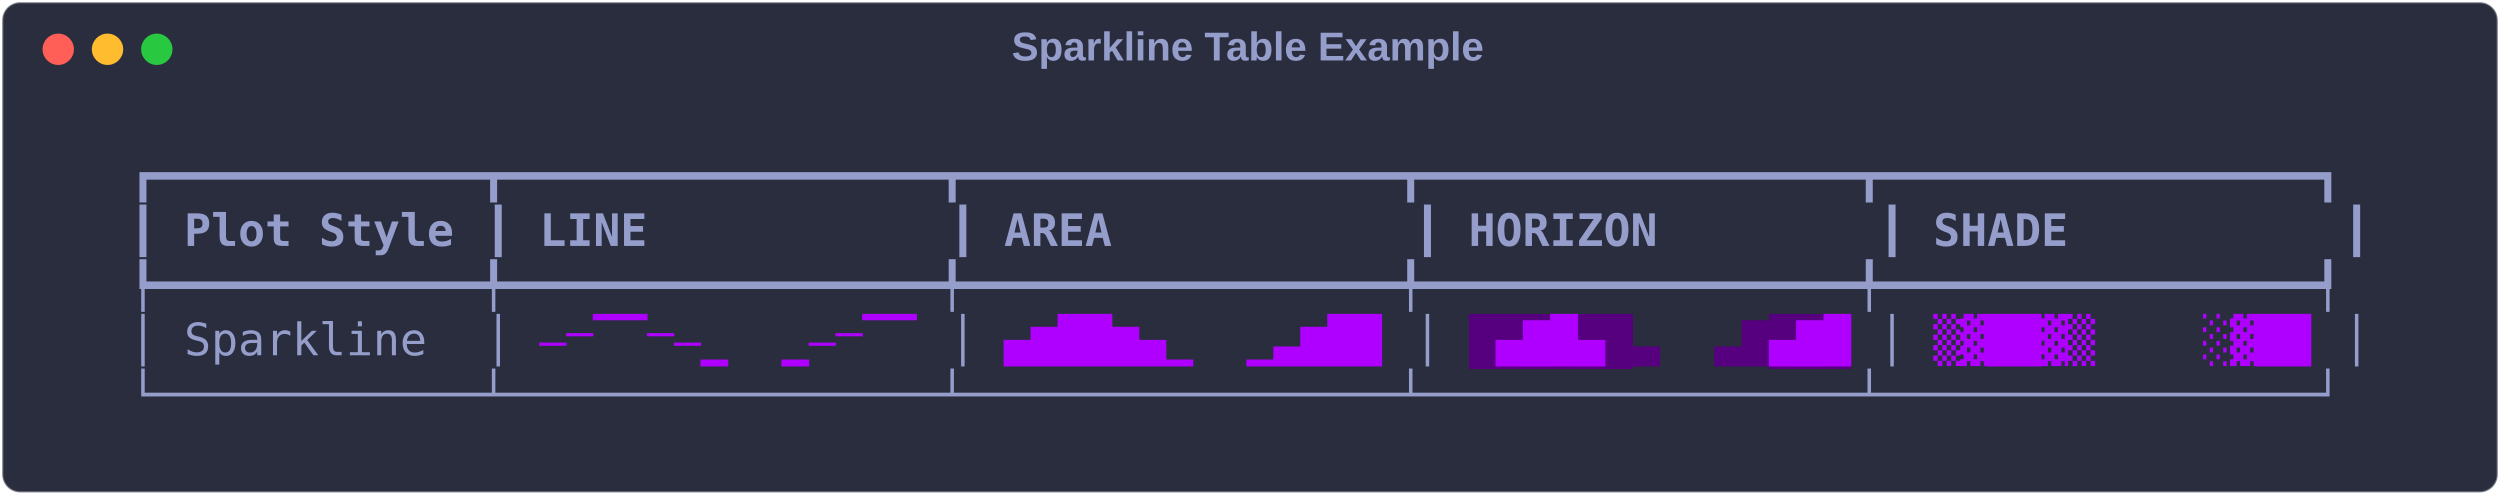
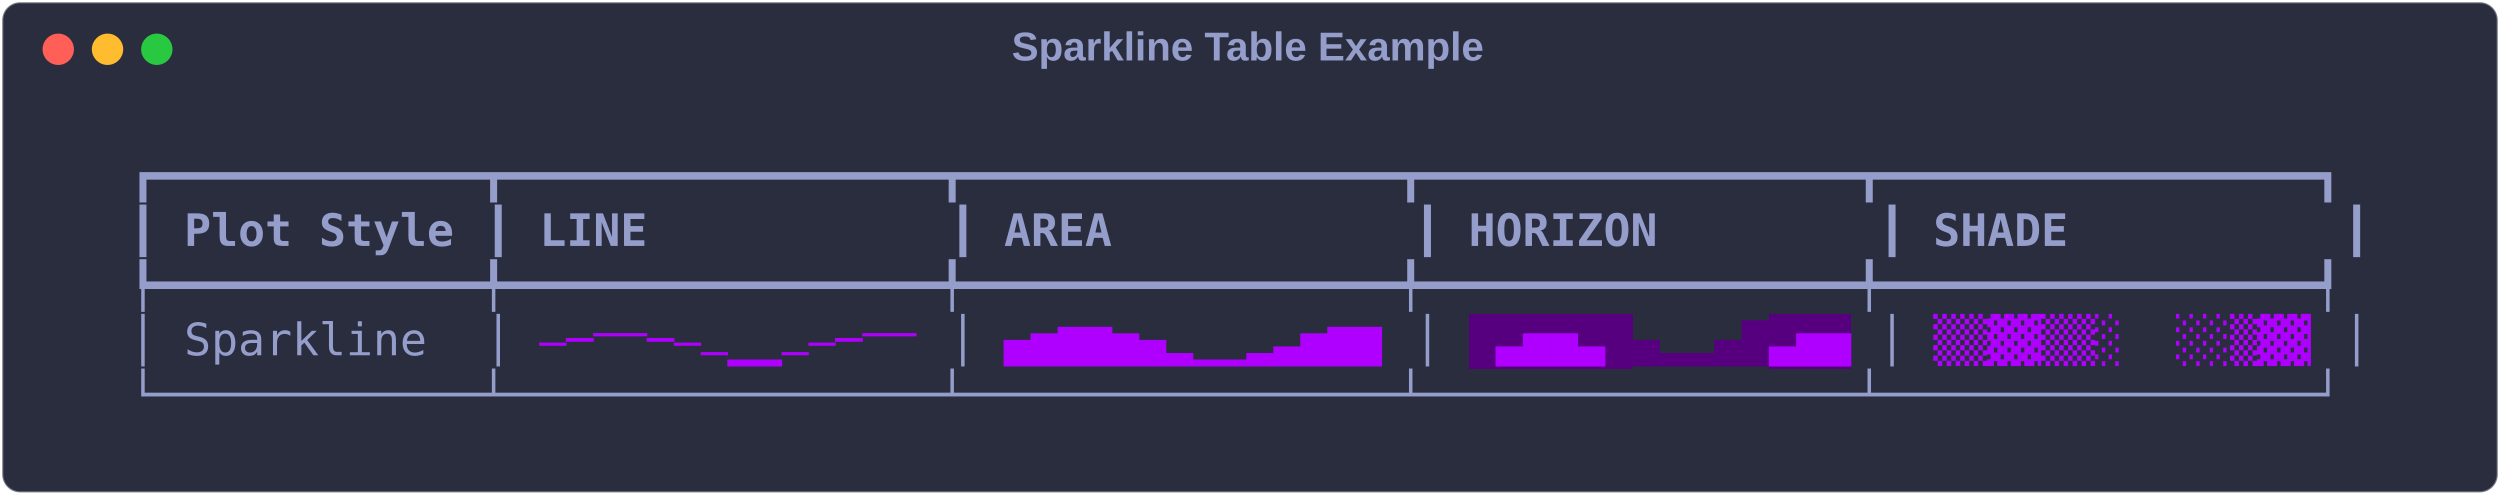
<svg xmlns="http://www.w3.org/2000/svg" class="rich-terminal" viewBox="0 0 1116 220.8">
  <style>

    @font-face {
        font-family: "Fira Code";
        src: local("FiraCode-Regular"),
                url("https://cdnjs.cloudflare.com/ajax/libs/firacode/6.2.0/woff2/FiraCode-Regular.woff2") format("woff2"),
                url("https://cdnjs.cloudflare.com/ajax/libs/firacode/6.2.0/woff/FiraCode-Regular.woff") format("woff");
        font-style: normal;
        font-weight: 400;
    }
    @font-face {
        font-family: "Fira Code";
        src: local("FiraCode-Bold"),
                url("https://cdnjs.cloudflare.com/ajax/libs/firacode/6.2.0/woff2/FiraCode-Bold.woff2") format("woff2"),
                url("https://cdnjs.cloudflare.com/ajax/libs/firacode/6.2.0/woff/FiraCode-Bold.woff") format("woff");
        font-style: bold;
        font-weight: 700;
    }

-     .terminal-530401415-matrix {
+     .terminal-423385035-matrix {
        font-family: Fira Code, monospace;
        font-size: 20px;
        line-height: 24.4px;
        font-variant-east-asian: full-width;
    }

-     .terminal-530401415-title {
+     .terminal-423385035-title {
        font-size: 18px;
        font-weight: bold;
        font-family: arial;
    }

-     .terminal-530401415-r1 { fill: #959dcb }
- .terminal-530401415-r2 { fill: #959dcb;font-weight: bold }
- .terminal-530401415-r3 { fill: #af00ff }
- .terminal-530401415-r4 { fill: #57007f }
+     .terminal-423385035-r1 { fill: #959dcb }
+ .terminal-423385035-r2 { fill: #959dcb;font-weight: bold }
+ .terminal-423385035-r3 { fill: #af00ff }
+ .terminal-423385035-r4 { fill: #57007f }
    </style>
  <defs>
-     <clipPath id="terminal-530401415-clip-terminal">
+     <clipPath id="terminal-423385035-clip-terminal">
      <rect x="0" y="0" width="1097.0" height="169.8" />
    </clipPath>
-     <clipPath id="terminal-530401415-line-0">
+     <clipPath id="terminal-423385035-line-0">
      <rect x="0" y="1.5" width="1098" height="24.65" />
    </clipPath>
-     <clipPath id="terminal-530401415-line-1">
+     <clipPath id="terminal-423385035-line-1">
      <rect x="0" y="25.9" width="1098" height="24.65" />
    </clipPath>
-     <clipPath id="terminal-530401415-line-2">
+     <clipPath id="terminal-423385035-line-2">
      <rect x="0" y="50.3" width="1098" height="24.65" />
    </clipPath>
-     <clipPath id="terminal-530401415-line-3">
+     <clipPath id="terminal-423385035-line-3">
      <rect x="0" y="74.7" width="1098" height="24.65" />
    </clipPath>
-     <clipPath id="terminal-530401415-line-4">
+     <clipPath id="terminal-423385035-line-4">
      <rect x="0" y="99.1" width="1098" height="24.65" />
    </clipPath>
-     <clipPath id="terminal-530401415-line-5">
+     <clipPath id="terminal-423385035-line-5">
      <rect x="0" y="123.5" width="1098" height="24.65" />
    </clipPath>
  </defs>
  <rect fill="#292d3e" stroke="rgba(255,255,255,0.35)" stroke-width="1" x="1" y="1" width="1114" height="218.8" rx="8" />
-   <text class="terminal-530401415-title" fill="#959dcb" text-anchor="middle" x="557" y="27">Sparkline Table Example</text>
+   <text class="terminal-423385035-title" fill="#959dcb" text-anchor="middle" x="557" y="27">Sparkline Table Example</text>
  <g transform="translate(26,22)">
    <circle cx="0" cy="0" r="7" fill="#ff5f57" />
    <circle cx="22" cy="0" r="7" fill="#febc2e" />
    <circle cx="44" cy="0" r="7" fill="#28c840" />
  </g>
-   <g transform="translate(9, 41)" clip-path="url(#terminal-530401415-clip-terminal)">
+   <g transform="translate(9, 41)" clip-path="url(#terminal-423385035-clip-terminal)">
    <rect fill="#57007f" x="646.6" y="99.1" width="12.2" height="24.65" shape-rendering="crispEdges" />
    <rect fill="#57007f" x="658.8" y="99.1" width="12.2" height="24.65" shape-rendering="crispEdges" />
    <rect fill="#57007f" x="671" y="99.1" width="12.2" height="24.65" shape-rendering="crispEdges" />
    <rect fill="#57007f" x="683.2" y="99.1" width="12.2" height="24.65" shape-rendering="crispEdges" />
    <rect fill="#57007f" x="695.4" y="99.1" width="12.2" height="24.65" shape-rendering="crispEdges" />
    <rect fill="#57007f" x="707.6" y="99.1" width="12.2" height="24.65" shape-rendering="crispEdges" />
    <rect fill="#57007f" x="780.8" y="99.1" width="12.2" height="24.65" shape-rendering="crispEdges" />
    <rect fill="#57007f" x="793" y="99.1" width="12.2" height="24.65" shape-rendering="crispEdges" />
    <rect fill="#57007f" x="805.2" y="99.1" width="12.2" height="24.65" shape-rendering="crispEdges" />
-     <g class="terminal-530401415-matrix">
-       <text class="terminal-530401415-r1" x="1098" y="20" textLength="12.2" clip-path="url(#terminal-530401415-line-0)">
+     <g class="terminal-423385035-matrix">
+       <text class="terminal-423385035-r1" x="1098" y="20" textLength="12.2" clip-path="url(#terminal-423385035-line-0)">
</text>
-       <text class="terminal-530401415-r1" x="48.8" y="44.4" textLength="1000.4" clip-path="url(#terminal-530401415-line-1)">┏━━━━━━━━━━━━┳━━━━━━━━━━━━━━━━┳━━━━━━━━━━━━━━━━┳━━━━━━━━━━━━━━━━┳━━━━━━━━━━━━━━━━┓</text>
-       <text class="terminal-530401415-r1" x="1098" y="44.4" textLength="12.2" clip-path="url(#terminal-530401415-line-1)">
+       <text class="terminal-423385035-r1" x="48.8" y="44.4" textLength="1000.4" clip-path="url(#terminal-423385035-line-1)">┏━━━━━━━━━━━━┳━━━━━━━━━━━━━━━━┳━━━━━━━━━━━━━━━━┳━━━━━━━━━━━━━━━━┳━━━━━━━━━━━━━━━━┓</text>
+       <text class="terminal-423385035-r1" x="1098" y="44.4" textLength="12.2" clip-path="url(#terminal-423385035-line-1)">
</text>
-       <text class="terminal-530401415-r1" x="48.8" y="68.8" textLength="12.2" clip-path="url(#terminal-530401415-line-2)">┃</text>
-       <text class="terminal-530401415-r2" x="73.2" y="68.8" textLength="122" clip-path="url(#terminal-530401415-line-2)">Plot Style</text>
-       <text class="terminal-530401415-r1" x="207.4" y="68.8" textLength="12.2" clip-path="url(#terminal-530401415-line-2)">┃</text>
-       <text class="terminal-530401415-r2" x="231.8" y="68.8" textLength="170.8" clip-path="url(#terminal-530401415-line-2)">LINE          </text>
-       <text class="terminal-530401415-r1" x="414.8" y="68.8" textLength="12.2" clip-path="url(#terminal-530401415-line-2)">┃</text>
-       <text class="terminal-530401415-r2" x="439.2" y="68.8" textLength="170.8" clip-path="url(#terminal-530401415-line-2)">AREA          </text>
-       <text class="terminal-530401415-r1" x="622.2" y="68.8" textLength="12.2" clip-path="url(#terminal-530401415-line-2)">┃</text>
-       <text class="terminal-530401415-r2" x="646.6" y="68.8" textLength="170.8" clip-path="url(#terminal-530401415-line-2)">HORIZON       </text>
-       <text class="terminal-530401415-r1" x="829.6" y="68.8" textLength="12.2" clip-path="url(#terminal-530401415-line-2)">┃</text>
-       <text class="terminal-530401415-r2" x="854" y="68.8" textLength="170.8" clip-path="url(#terminal-530401415-line-2)">SHADE         </text>
-       <text class="terminal-530401415-r1" x="1037" y="68.8" textLength="12.2" clip-path="url(#terminal-530401415-line-2)">┃</text>
-       <text class="terminal-530401415-r1" x="1098" y="68.8" textLength="12.2" clip-path="url(#terminal-530401415-line-2)">
+       <text class="terminal-423385035-r1" x="48.8" y="68.8" textLength="12.2" clip-path="url(#terminal-423385035-line-2)">┃</text>
+       <text class="terminal-423385035-r2" x="73.2" y="68.8" textLength="122" clip-path="url(#terminal-423385035-line-2)">Plot Style</text>
+       <text class="terminal-423385035-r1" x="207.4" y="68.8" textLength="12.2" clip-path="url(#terminal-423385035-line-2)">┃</text>
+       <text class="terminal-423385035-r2" x="231.8" y="68.8" textLength="170.8" clip-path="url(#terminal-423385035-line-2)">LINE          </text>
+       <text class="terminal-423385035-r1" x="414.8" y="68.8" textLength="12.2" clip-path="url(#terminal-423385035-line-2)">┃</text>
+       <text class="terminal-423385035-r2" x="439.2" y="68.8" textLength="170.8" clip-path="url(#terminal-423385035-line-2)">AREA          </text>
+       <text class="terminal-423385035-r1" x="622.2" y="68.8" textLength="12.2" clip-path="url(#terminal-423385035-line-2)">┃</text>
+       <text class="terminal-423385035-r2" x="646.6" y="68.8" textLength="170.8" clip-path="url(#terminal-423385035-line-2)">HORIZON       </text>
+       <text class="terminal-423385035-r1" x="829.6" y="68.8" textLength="12.2" clip-path="url(#terminal-423385035-line-2)">┃</text>
+       <text class="terminal-423385035-r2" x="854" y="68.8" textLength="170.8" clip-path="url(#terminal-423385035-line-2)">SHADE         </text>
+       <text class="terminal-423385035-r1" x="1037" y="68.8" textLength="12.2" clip-path="url(#terminal-423385035-line-2)">┃</text>
+       <text class="terminal-423385035-r1" x="1098" y="68.8" textLength="12.2" clip-path="url(#terminal-423385035-line-2)">
</text>
-       <text class="terminal-530401415-r1" x="48.8" y="93.2" textLength="1000.4" clip-path="url(#terminal-530401415-line-3)">┡━━━━━━━━━━━━╇━━━━━━━━━━━━━━━━╇━━━━━━━━━━━━━━━━╇━━━━━━━━━━━━━━━━╇━━━━━━━━━━━━━━━━┩</text>
-       <text class="terminal-530401415-r1" x="1098" y="93.2" textLength="12.2" clip-path="url(#terminal-530401415-line-3)">
+       <text class="terminal-423385035-r1" x="48.8" y="93.2" textLength="1000.4" clip-path="url(#terminal-423385035-line-3)">┡━━━━━━━━━━━━╇━━━━━━━━━━━━━━━━╇━━━━━━━━━━━━━━━━╇━━━━━━━━━━━━━━━━╇━━━━━━━━━━━━━━━━┩</text>
+       <text class="terminal-423385035-r1" x="1098" y="93.2" textLength="12.2" clip-path="url(#terminal-423385035-line-3)">
</text>
-       <text class="terminal-530401415-r1" x="48.8" y="117.6" textLength="12.2" clip-path="url(#terminal-530401415-line-4)">│</text>
-       <text class="terminal-530401415-r1" x="73.2" y="117.6" textLength="122" clip-path="url(#terminal-530401415-line-4)">Sparkline </text>
-       <text class="terminal-530401415-r1" x="207.4" y="117.6" textLength="12.2" clip-path="url(#terminal-530401415-line-4)">│</text>
-       <text class="terminal-530401415-r3" x="231.8" y="117.6" textLength="170.8" clip-path="url(#terminal-530401415-line-4)">⎼⎻▔▔⎻⎼▁  ▁⎼⎻▔▔</text>
-       <text class="terminal-530401415-r1" x="414.8" y="117.6" textLength="12.2" clip-path="url(#terminal-530401415-line-4)">│</text>
-       <text class="terminal-530401415-r3" x="439.2" y="117.6" textLength="170.8" clip-path="url(#terminal-530401415-line-4)">▄▆██▆▄▁  ▁▃▆██</text>
-       <text class="terminal-530401415-r1" x="622.2" y="117.6" textLength="12.2" clip-path="url(#terminal-530401415-line-4)">│</text>
-       <text class="terminal-530401415-r3" x="658.8" y="117.6" textLength="12.2" clip-path="url(#terminal-530401415-line-4)">▄</text>
-       <text class="terminal-530401415-r3" x="671" y="117.6" textLength="12.2" clip-path="url(#terminal-530401415-line-4)">▇</text>
-       <text class="terminal-530401415-r3" x="683.2" y="117.6" textLength="12.2" clip-path="url(#terminal-530401415-line-4)">█</text>
-       <text class="terminal-530401415-r3" x="695.4" y="117.6" textLength="12.2" clip-path="url(#terminal-530401415-line-4)">▄</text>
-       <text class="terminal-530401415-r4" x="719.8" y="117.6" textLength="12.2" clip-path="url(#terminal-530401415-line-4)">▃</text>
-       <text class="terminal-530401415-r4" x="756.4" y="117.6" textLength="12.2" clip-path="url(#terminal-530401415-line-4)">▃</text>
-       <text class="terminal-530401415-r4" x="768.6" y="117.6" textLength="12.2" clip-path="url(#terminal-530401415-line-4)">▇</text>
-       <text class="terminal-530401415-r3" x="780.8" y="117.6" textLength="12.2" clip-path="url(#terminal-530401415-line-4)">▄</text>
-       <text class="terminal-530401415-r3" x="793" y="117.6" textLength="12.2" clip-path="url(#terminal-530401415-line-4)">▇</text>
-       <text class="terminal-530401415-r3" x="805.2" y="117.6" textLength="12.2" clip-path="url(#terminal-530401415-line-4)">█</text>
-       <text class="terminal-530401415-r1" x="829.6" y="117.6" textLength="12.2" clip-path="url(#terminal-530401415-line-4)">│</text>
-       <text class="terminal-530401415-r3" x="854" y="117.6" textLength="170.8" clip-path="url(#terminal-530401415-line-4)">▒▓██▓▒    ░▓██</text>
-       <text class="terminal-530401415-r1" x="1037" y="117.6" textLength="12.2" clip-path="url(#terminal-530401415-line-4)">│</text>
-       <text class="terminal-530401415-r1" x="1098" y="117.6" textLength="12.2" clip-path="url(#terminal-530401415-line-4)">
+       <text class="terminal-423385035-r1" x="48.8" y="117.6" textLength="12.2" clip-path="url(#terminal-423385035-line-4)">│</text>
+       <text class="terminal-423385035-r1" x="73.2" y="117.6" textLength="122" clip-path="url(#terminal-423385035-line-4)">Sparkline </text>
+       <text class="terminal-423385035-r1" x="207.4" y="117.6" textLength="12.2" clip-path="url(#terminal-423385035-line-4)">│</text>
+       <text class="terminal-423385035-r3" x="231.8" y="117.6" textLength="170.8" clip-path="url(#terminal-423385035-line-4)">⎼─⎻⎻─⎼⎽▁▁⎽⎼─⎻⎻</text>
+       <text class="terminal-423385035-r1" x="414.8" y="117.6" textLength="12.2" clip-path="url(#terminal-423385035-line-4)">│</text>
+       <text class="terminal-423385035-r3" x="439.2" y="117.6" textLength="170.8" clip-path="url(#terminal-423385035-line-4)">▄▅▆▆▅▄▂▁▁▂▃▅▆▆</text>
+       <text class="terminal-423385035-r1" x="622.2" y="117.6" textLength="12.2" clip-path="url(#terminal-423385035-line-4)">│</text>
+       <text class="terminal-423385035-r3" x="658.8" y="117.6" textLength="12.2" clip-path="url(#terminal-423385035-line-4)">▃</text>
+       <text class="terminal-423385035-r3" x="671" y="117.6" textLength="12.2" clip-path="url(#terminal-423385035-line-4)">▅</text>
+       <text class="terminal-423385035-r3" x="683.2" y="117.6" textLength="12.2" clip-path="url(#terminal-423385035-line-4)">▅</text>
+       <text class="terminal-423385035-r3" x="695.4" y="117.6" textLength="12.2" clip-path="url(#terminal-423385035-line-4)">▃</text>
+       <text class="terminal-423385035-r4" x="719.8" y="117.6" textLength="12.2" clip-path="url(#terminal-423385035-line-4)">▄</text>
+       <text class="terminal-423385035-r4" x="732" y="117.6" textLength="12.2" clip-path="url(#terminal-423385035-line-4)">▂</text>
+       <text class="terminal-423385035-r4" x="744.2" y="117.6" textLength="12.2" clip-path="url(#terminal-423385035-line-4)">▂</text>
+       <text class="terminal-423385035-r4" x="756.4" y="117.6" textLength="12.2" clip-path="url(#terminal-423385035-line-4)">▄</text>
+       <text class="terminal-423385035-r4" x="768.6" y="117.6" textLength="12.2" clip-path="url(#terminal-423385035-line-4)">▇</text>
+       <text class="terminal-423385035-r3" x="780.8" y="117.6" textLength="12.2" clip-path="url(#terminal-423385035-line-4)">▃</text>
+       <text class="terminal-423385035-r3" x="793" y="117.6" textLength="12.2" clip-path="url(#terminal-423385035-line-4)">▅</text>
+       <text class="terminal-423385035-r3" x="805.2" y="117.6" textLength="12.2" clip-path="url(#terminal-423385035-line-4)">▅</text>
+       <text class="terminal-423385035-r1" x="829.6" y="117.6" textLength="12.2" clip-path="url(#terminal-423385035-line-4)">│</text>
+       <text class="terminal-423385035-r3" x="854" y="117.6" textLength="170.8" clip-path="url(#terminal-423385035-line-4)">▒▒▓▓▒▒░  ░░▒▓▓</text>
+       <text class="terminal-423385035-r1" x="1037" y="117.6" textLength="12.2" clip-path="url(#terminal-423385035-line-4)">│</text>
+       <text class="terminal-423385035-r1" x="1098" y="117.6" textLength="12.2" clip-path="url(#terminal-423385035-line-4)">
</text>
-       <text class="terminal-530401415-r1" x="48.8" y="142" textLength="1000.4" clip-path="url(#terminal-530401415-line-5)">└────────────┴────────────────┴────────────────┴────────────────┴────────────────┘</text>
-       <text class="terminal-530401415-r1" x="1098" y="142" textLength="12.2" clip-path="url(#terminal-530401415-line-5)">
+       <text class="terminal-423385035-r1" x="48.8" y="142" textLength="1000.4" clip-path="url(#terminal-423385035-line-5)">└────────────┴────────────────┴────────────────┴────────────────┴────────────────┘</text>
+       <text class="terminal-423385035-r1" x="1098" y="142" textLength="12.2" clip-path="url(#terminal-423385035-line-5)">
</text>
-       <text class="terminal-530401415-r1" x="1098" y="166.4" textLength="12.2" clip-path="url(#terminal-530401415-line-6)">
+       <text class="terminal-423385035-r1" x="1098" y="166.4" textLength="12.2" clip-path="url(#terminal-423385035-line-6)">
</text>
    </g>
  </g>
</svg>
